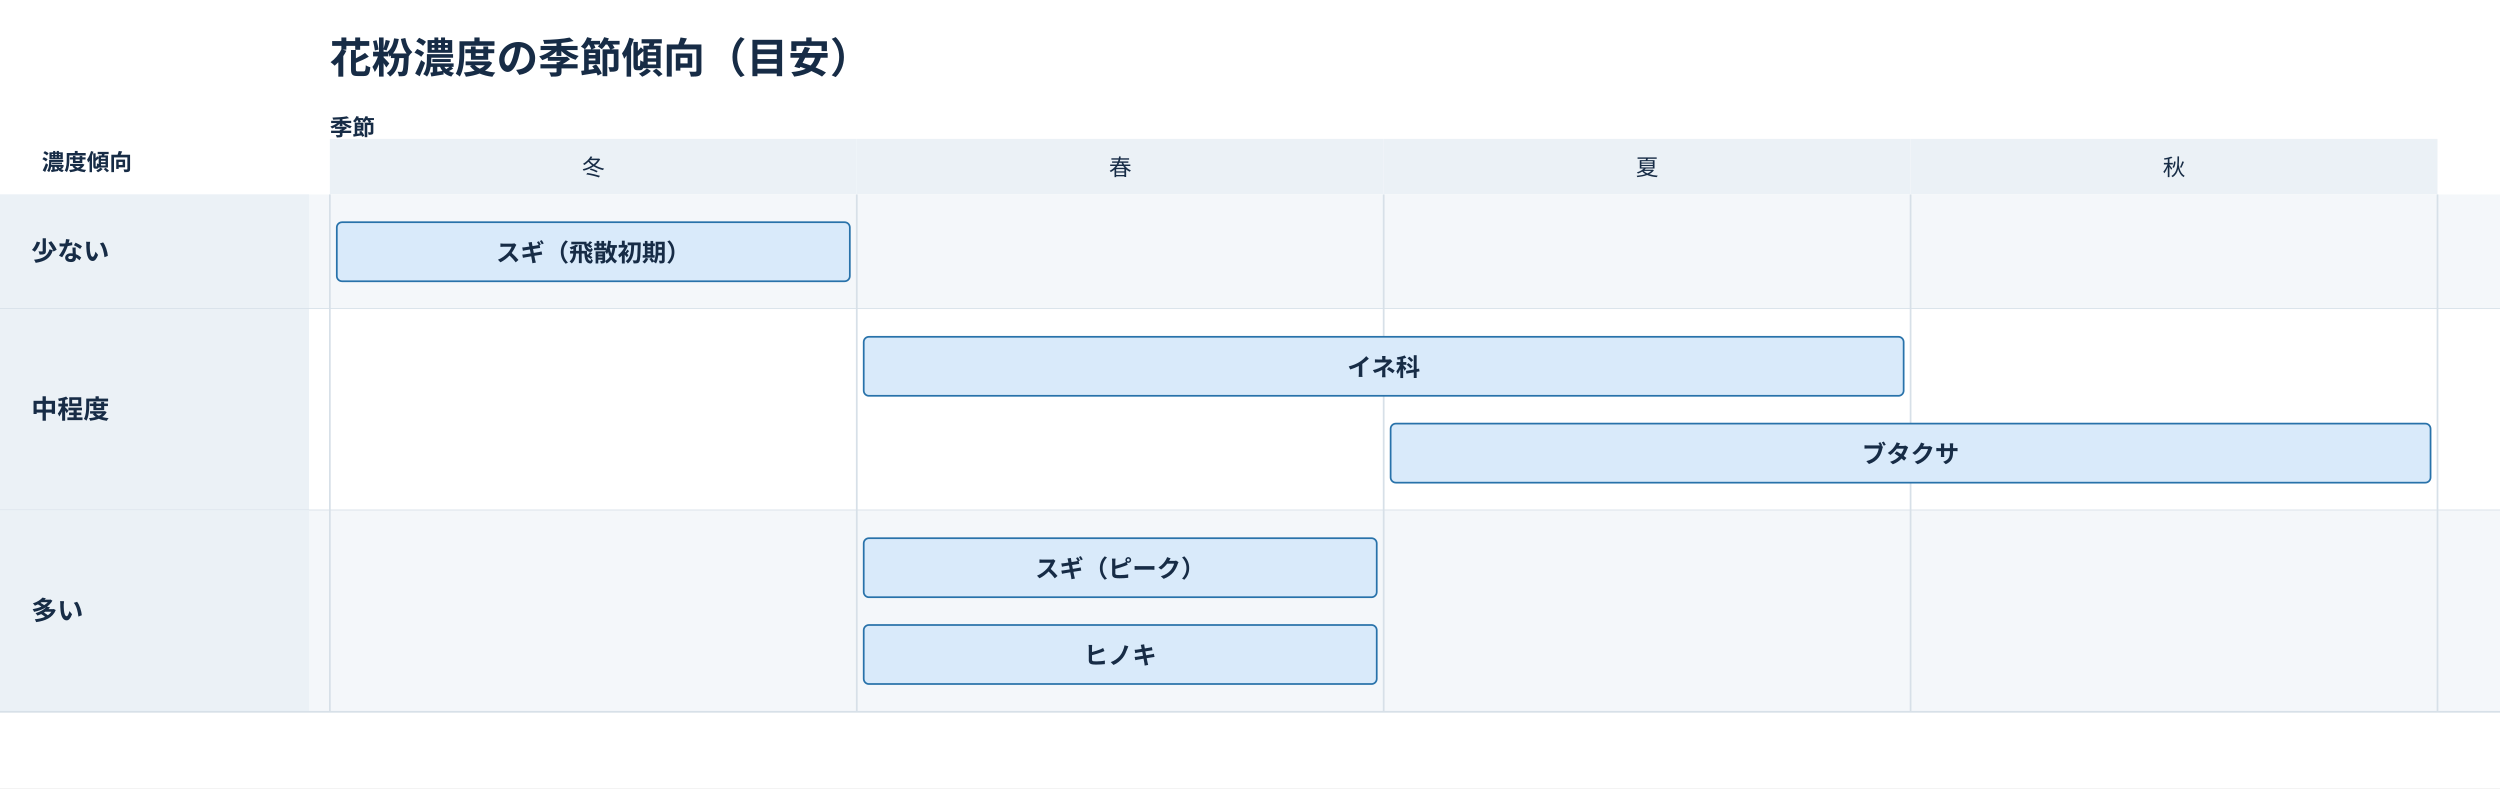
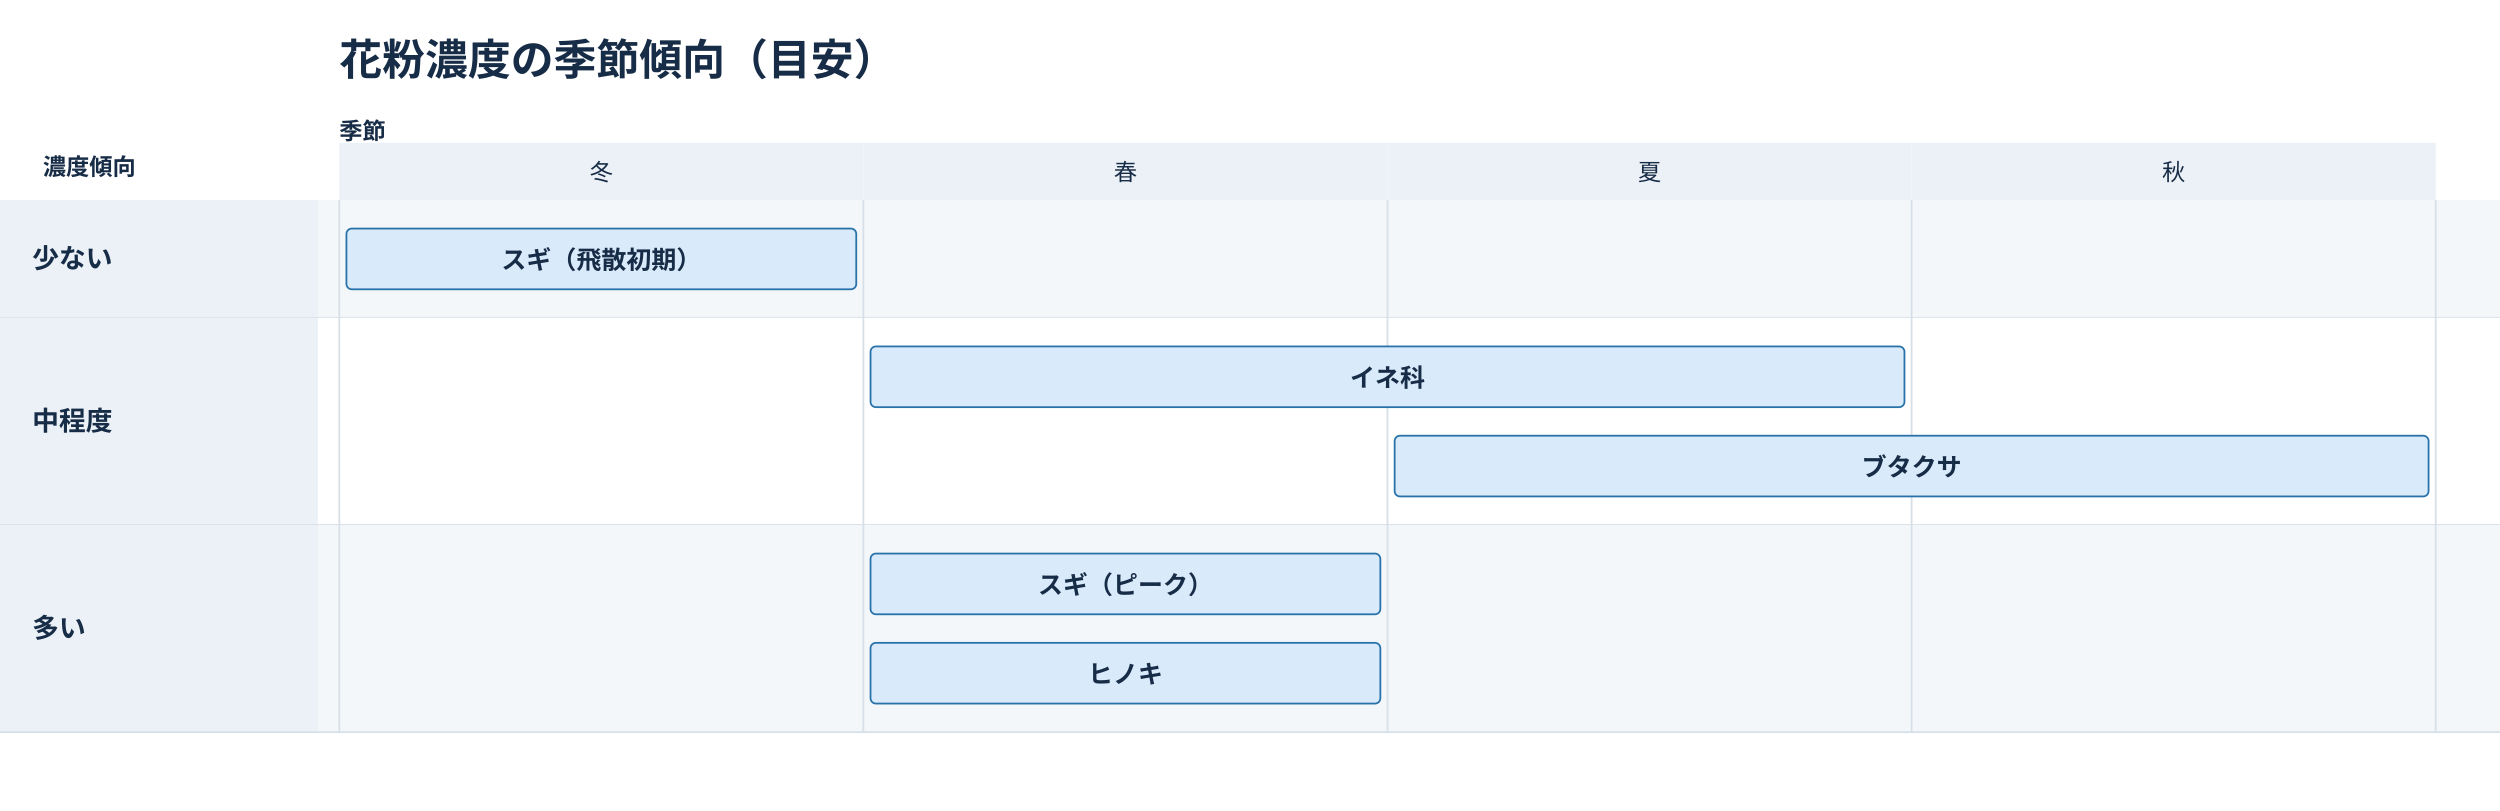
- <svg xmlns="http://www.w3.org/2000/svg" width="1440" height="454" viewBox="0 0 1440 454">
+ <svg xmlns="http://www.w3.org/2000/svg" width="1400" height="454" viewBox="0 0 1400 454">
  <rect width="100%" height="100%" fill="#ffffff" />
  <style>text{font-family:Arial,"Noto Sans JP","Yu Gothic",sans-serif;fill:#172c46}.axis{font-size:13px}.title{font-size:24px;font-weight:700}.lane-label{font-size:15px;font-weight:700}.bar-label{font-size:14px;font-weight:600}.item-link{cursor:pointer}.item-link text{text-decoration:underline}.item-link:hover rect,.item-link:focus-visible rect{fill:#c4def4;stroke:#145c91;stroke-width:2}</style>
  <text x="190" y="42" class="title">花粉濃度の季節傾向（目安）</text>
  <text x="190" y="78" class="axis" font-weight="700">季節</text>
  <text x="24" y="98" class="axis" font-weight="700">濃度傾向</text>
-   <rect x="190" y="80" width="303.5" height="32" fill="#ebf1f6" />
-   <text x="341.75" y="101" class="axis" text-anchor="middle" style="fill:#172c46">冬</text>
-   <rect x="493.5" y="80" width="303.5" height="32" fill="#ebf1f6" />
-   <text x="645.25" y="101" class="axis" text-anchor="middle" style="fill:#172c46">春</text>
-   <rect x="797" y="80" width="303.5" height="32" fill="#ebf1f6" />
-   <text x="948.75" y="101" class="axis" text-anchor="middle" style="fill:#172c46">夏</text>
-   <rect x="1100.5" y="80" width="303.5" height="32" fill="#ebf1f6" />
-   <text x="1252.25" y="101" class="axis" text-anchor="middle" style="fill:#172c46">秋</text>
-   <rect x="0" y="112" width="1440" height="66" fill="#f4f7fa" />
+   <rect x="190" y="80" width="293.5" height="32" fill="#ebf1f6" />
+   <text x="336.75" y="101" class="axis" text-anchor="middle" style="fill:#172c46">冬</text>
+   <rect x="483.5" y="80" width="293.5" height="32" fill="#ebf1f6" />
+   <text x="630.25" y="101" class="axis" text-anchor="middle" style="fill:#172c46">春</text>
+   <rect x="777" y="80" width="293.5" height="32" fill="#ebf1f6" />
+   <text x="923.75" y="101" class="axis" text-anchor="middle" style="fill:#172c46">夏</text>
+   <rect x="1070.5" y="80" width="293.5" height="32" fill="#ebf1f6" />
+   <text x="1217.25" y="101" class="axis" text-anchor="middle" style="fill:#172c46">秋</text>
+   <rect x="0" y="112" width="1400" height="66" fill="#f4f7fa" />
  <rect x="0" y="112" width="178" height="66" fill="#ebf1f6" />
  <text x="18" y="150" class="lane-label" style="fill:#172c46">少ない</text>
-   <line x1="0" y1="178" x2="1440" y2="178" stroke="#d7e0e8" />
-   <rect x="0" y="178" width="1440" height="116" fill="#ffffff" />
+   <line x1="0" y1="178" x2="1400" y2="178" stroke="#d7e0e8" />
+   <rect x="0" y="178" width="1400" height="116" fill="#ffffff" />
  <rect x="0" y="178" width="178" height="116" fill="#ebf1f6" />
  <text x="18" y="241" class="lane-label" style="fill:#172c46">中程度</text>
-   <line x1="0" y1="294" x2="1440" y2="294" stroke="#d7e0e8" />
-   <rect x="0" y="294" width="1440" height="116" fill="#f4f7fa" />
+   <line x1="0" y1="294" x2="1400" y2="294" stroke="#d7e0e8" />
+   <rect x="0" y="294" width="1400" height="116" fill="#f4f7fa" />
  <rect x="0" y="294" width="178" height="116" fill="#ebf1f6" />
  <text x="18" y="357" class="lane-label" style="fill:#172c46">多い</text>
-   <line x1="0" y1="410" x2="1440" y2="410" stroke="#d7e0e8" />
+   <line x1="0" y1="410" x2="1400" y2="410" stroke="#d7e0e8" />
  <line x1="190" y1="112" x2="190" y2="410" stroke="#d7e0e8" />
-   <line x1="493.5" y1="112" x2="493.5" y2="410" stroke="#d7e0e8" />
-   <line x1="797" y1="112" x2="797" y2="410" stroke="#d7e0e8" />
-   <line x1="1100.5" y1="112" x2="1100.5" y2="410" stroke="#d7e0e8" />
-   <line x1="1404" y1="112" x2="1404" y2="410" stroke="#d7e0e8" />
+   <line x1="483.5" y1="112" x2="483.5" y2="410" stroke="#d7e0e8" />
+   <line x1="777" y1="112" x2="777" y2="410" stroke="#d7e0e8" />
+   <line x1="1070.5" y1="112" x2="1070.5" y2="410" stroke="#d7e0e8" />
+   <line x1="1364" y1="112" x2="1364" y2="410" stroke="#d7e0e8" />
  <g data-item-id="cedar-early">
-     <rect x="194" y="128" width="295.5" height="34" rx="3" fill="#d9eafa" stroke="#2872aa" />
-     <text x="341.75" y="150.5" class="bar-label" text-anchor="middle" style="fill:#172c46">スギ（飛散初期）</text>
+     <rect x="194" y="128" width="285.5" height="34" rx="3" fill="#d9eafa" stroke="#2872aa" />
+     <text x="336.75" y="150.5" class="bar-label" text-anchor="middle" style="fill:#172c46">スギ（飛散初期）</text>
  </g>
  <g data-item-id="grass-pollen">
-     <rect x="497.5" y="194" width="599" height="34" rx="3" fill="#d9eafa" stroke="#2872aa" />
-     <text x="797" y="216.5" class="bar-label" text-anchor="middle" style="fill:#172c46">イネ科</text>
+     <rect x="487.5" y="194" width="579" height="34" rx="3" fill="#d9eafa" stroke="#2872aa" />
+     <text x="777" y="216.5" class="bar-label" text-anchor="middle" style="fill:#172c46">イネ科</text>
  </g>
  <g data-item-id="ragweed">
-     <rect x="801" y="244" width="599" height="34" rx="3" fill="#d9eafa" stroke="#2872aa" />
-     <text x="1100.5" y="266.5" class="bar-label" text-anchor="middle" style="fill:#172c46">ブタクサ</text>
+     <rect x="781" y="244" width="579" height="34" rx="3" fill="#d9eafa" stroke="#2872aa" />
+     <text x="1070.5" y="266.5" class="bar-label" text-anchor="middle" style="fill:#172c46">ブタクサ</text>
  </g>
  <g data-item-id="cedar-peak">
-     <rect x="497.5" y="310" width="295.5" height="34" rx="3" fill="#d9eafa" stroke="#2872aa" />
-     <text x="645.25" y="332.5" class="bar-label" text-anchor="middle" style="fill:#172c46">スギ（ピーク）</text>
+     <rect x="487.5" y="310" width="285.5" height="34" rx="3" fill="#d9eafa" stroke="#2872aa" />
+     <text x="630.25" y="332.5" class="bar-label" text-anchor="middle" style="fill:#172c46">スギ（ピーク）</text>
  </g>
  <g data-item-id="cypress-peak">
-     <rect x="497.5" y="360" width="295.5" height="34" rx="3" fill="#d9eafa" stroke="#2872aa" />
-     <text x="645.25" y="382.5" class="bar-label" text-anchor="middle" style="fill:#172c46">ヒノキ</text>
+     <rect x="487.5" y="360" width="285.5" height="34" rx="3" fill="#d9eafa" stroke="#2872aa" />
+     <text x="630.25" y="382.5" class="bar-label" text-anchor="middle" style="fill:#172c46">ヒノキ</text>
  </g>
</svg>
